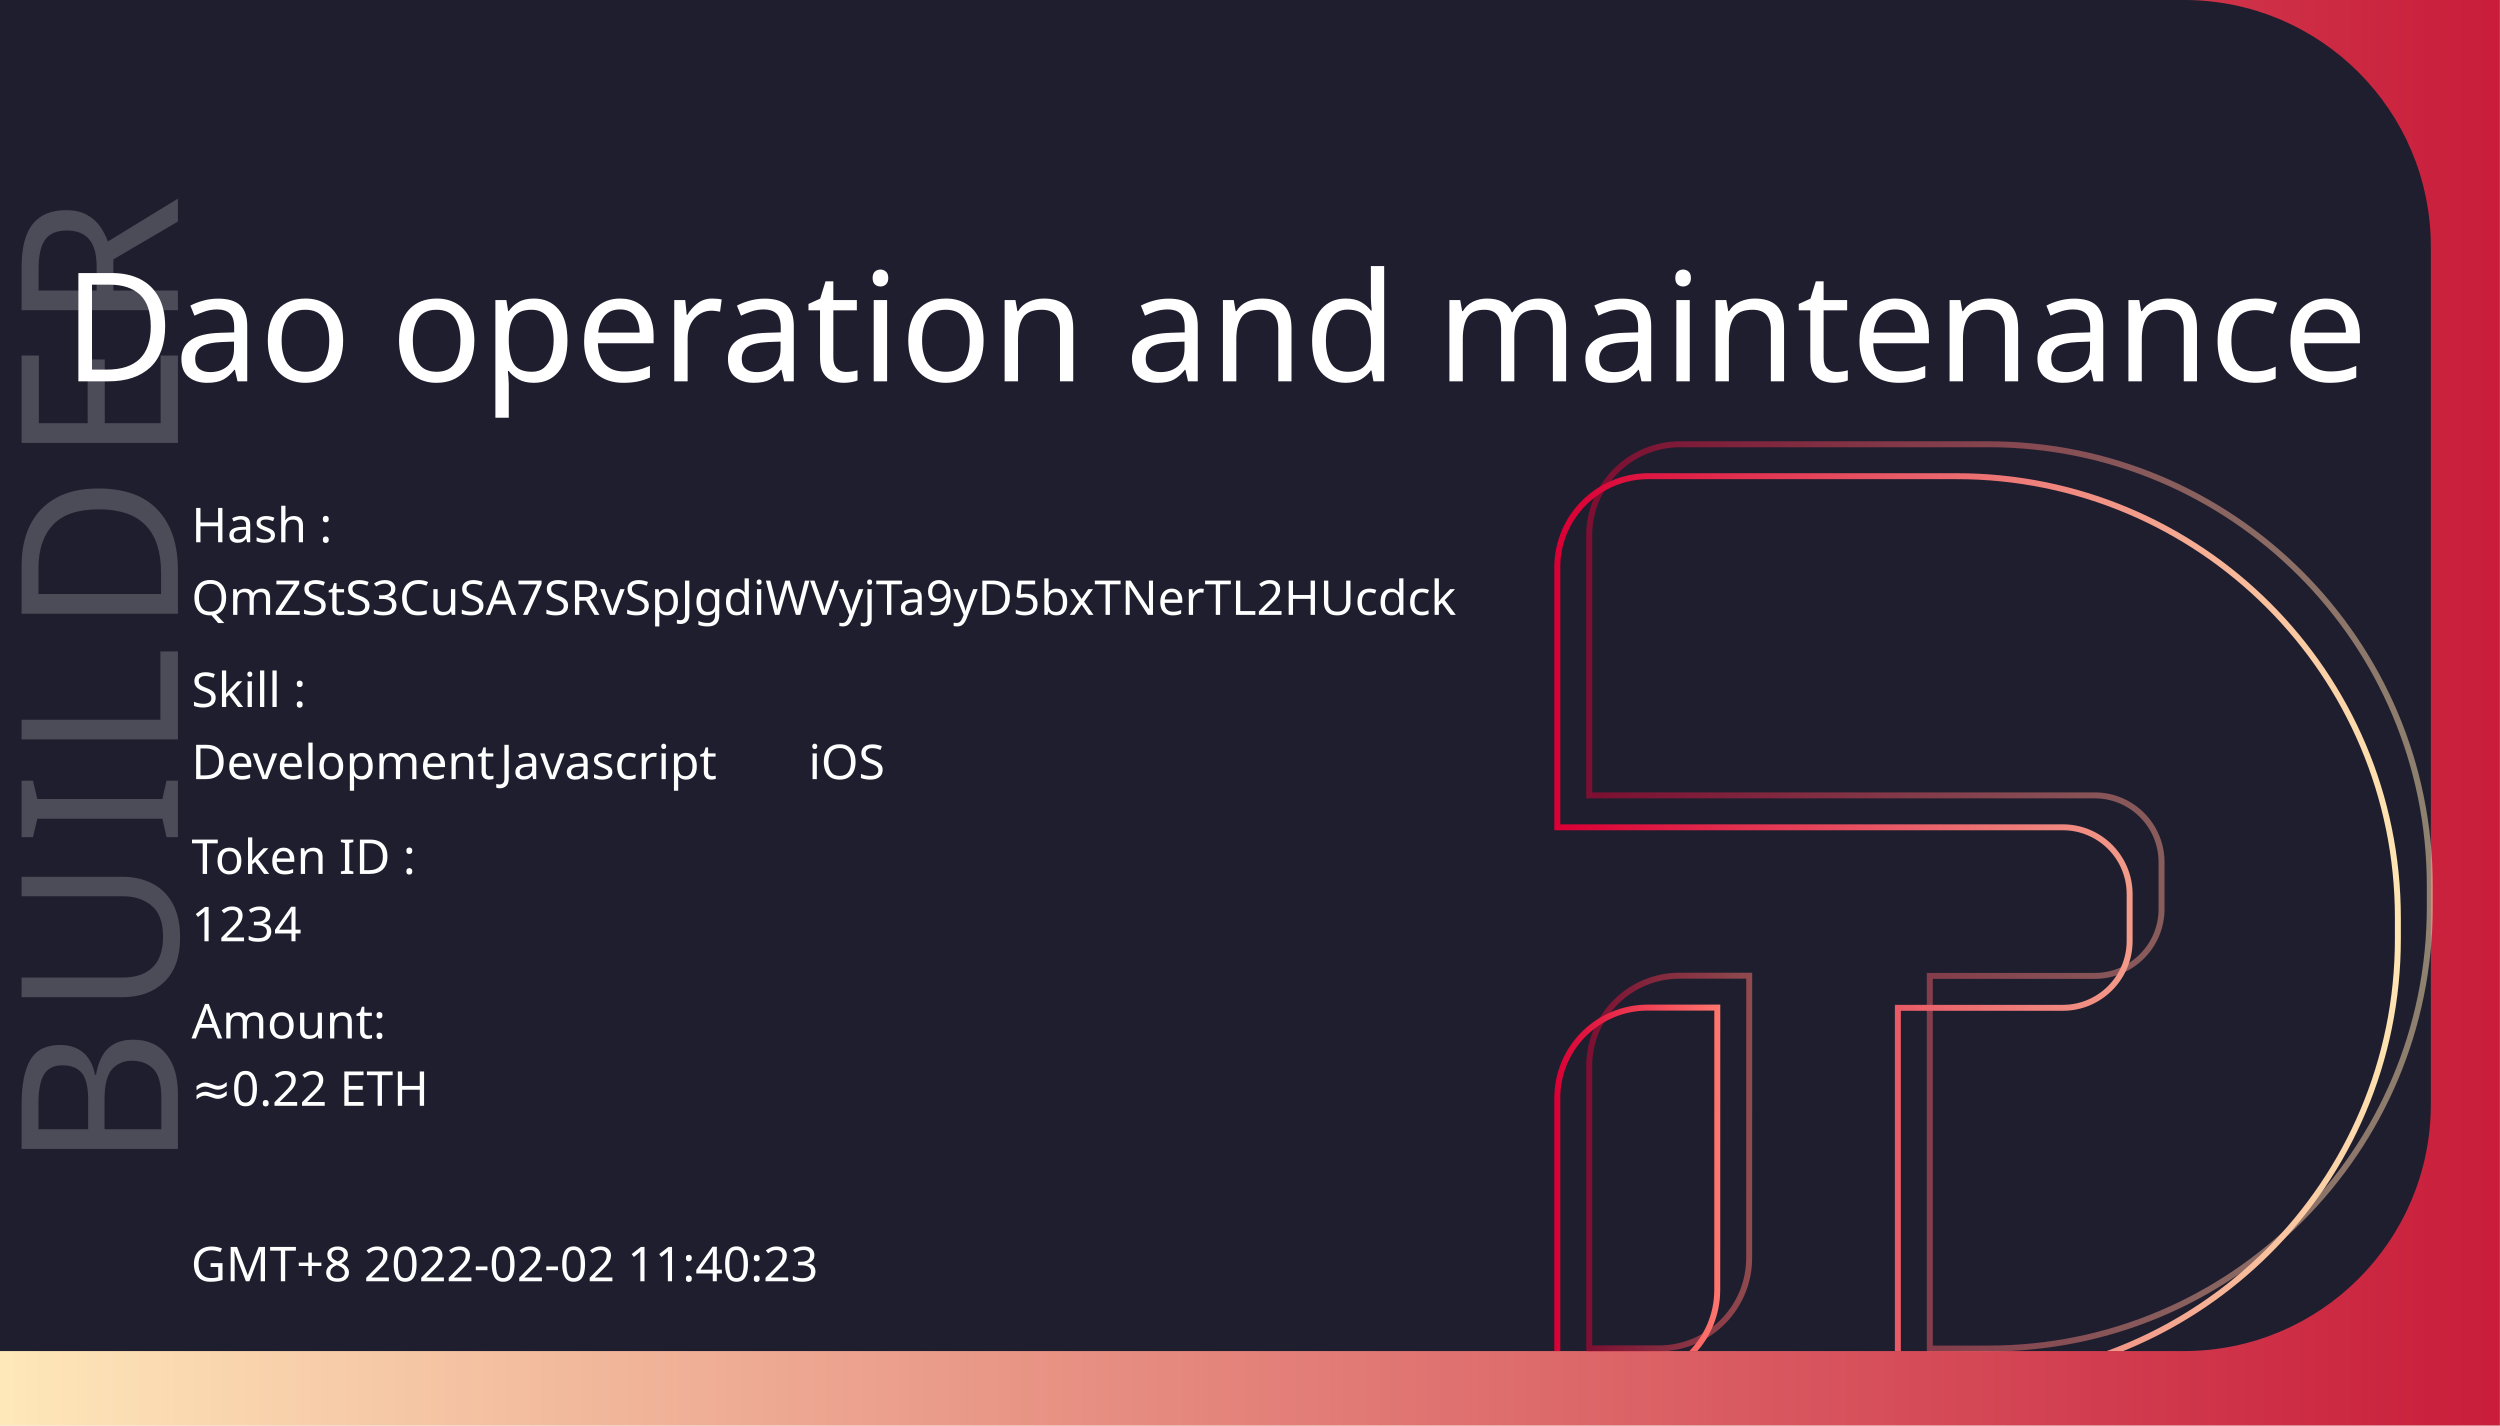
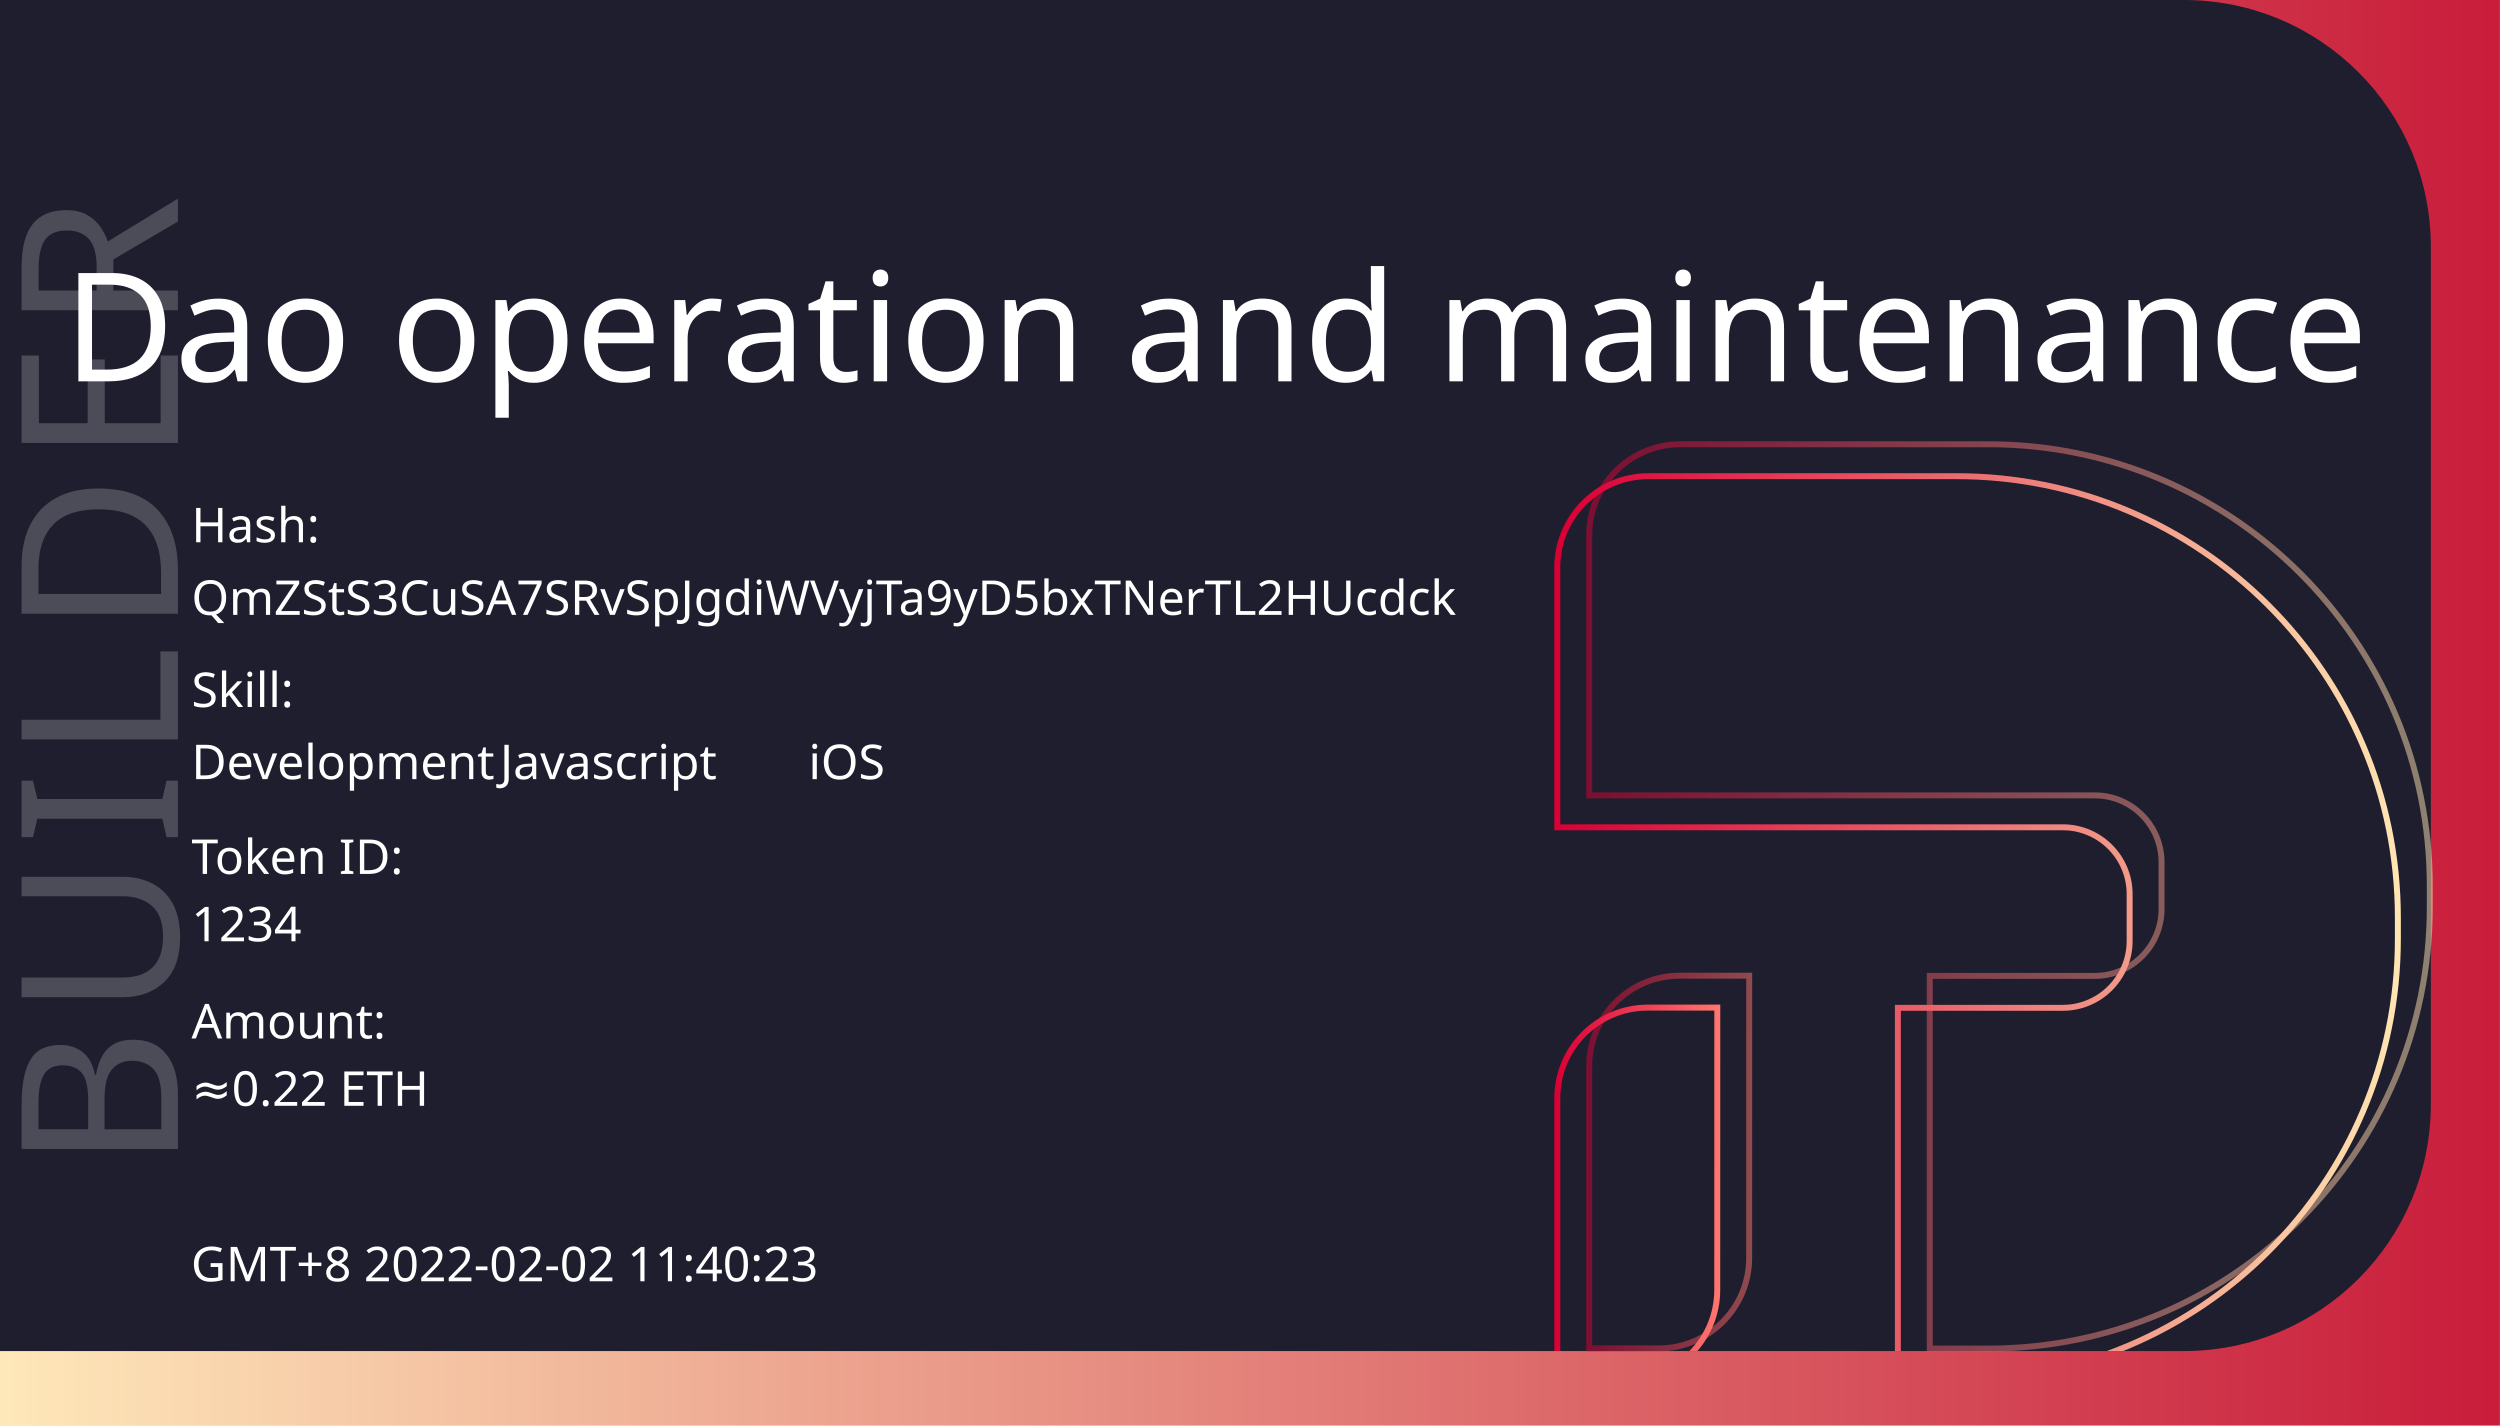
<svg xmlns="http://www.w3.org/2000/svg" xmlns:xlink="http://www.w3.org/1999/xlink" id="l1" data-name="L1" viewBox="0 0 470 268">
  <defs>
    <linearGradient id="a4" x1="1.42" y1="134" x2="468.44" y2="134" gradientUnits="userSpaceOnUse">
      <stop offset="0" stop-color="#fee7b9" />
      <stop offset="1" stop-color="#c91d3b" />
    </linearGradient>
    <linearGradient id="b3" x1="298.21" y1="218.48" x2="329.4" y2="218.48" gradientUnits="userSpaceOnUse">
      <stop offset=".01" stop-color="#da0035" />
      <stop offset=".99" stop-color="#ff766e" />
      <stop offset="1" stop-color="#ff776f" />
    </linearGradient>
    <linearGradient id="b4" x1="298.21" y1="168.51" x2="457.31" y2="168.51" gradientUnits="userSpaceOnUse">
      <stop offset=".01" stop-color="#da0035" />
      <stop offset=".52" stop-color="#ed7575" />
      <stop offset="1" stop-color="#ffe6b2" />
    </linearGradient>
    <linearGradient id="b6" x1="292.21" y1="224.48" x2="323.4" y2="224.48" xlink:href="#b3" />
    <linearGradient id="b5" x1="292.21" y1="174.51" x2="451.31" y2="174.51" xlink:href="#b4" />
    <clipPath id="clip-path">
      <path d="M0 0h410.59A46.41 46.41 0 0 1 457 46.41v161.18A46.41 46.41 0 0 1 410.59 254H0V0Z" style="fill:none" />
    </clipPath>
    <style>
      .c6,.c7{fill:#fff;font-size:9.04px}.c6{font-family:PingFangSC-Light,PingFang SC}.c7{font-family:PingFangSC-Medium,PingFang SC}.c11{clip-path:url(#clip-path)}
    </style>
  </defs>
  <path style="fill:url(#a4)" d="M-.01 0h469.99v268H-.01z" />
  <path d="M410.59 254H0V0h410.59A46.41 46.41 0 0 1 457 46.41v161.18A46.41 46.41 0 0 1 410.59 254Z" style="fill:#1f1e2e" />
  <text transform="rotate(-90 126.725 93.275)" style="font-family:PingFangSC-Semibold,PingFang SC;fill:#fff;opacity:.2;font-size:41.17px;letter-spacing:.05em">BUILDER</text>
  <text transform="translate(11.97 71.69)" style="font-size:28.52px;font-family:PingFangSC-Semibold,PingFang SC;fill:#fff">Dao operation and maintenance</text>
-   <text class="c6" transform="translate(36 132.92)">Skill :</text>
+   <text class="c6" transform="translate(36 132.92)">Skill:</text>
  <text class="c7" transform="translate(36 146.48)">Development</text>
  <text class="c7" transform="translate(94 146.48)">Javascript</text>
  <text class="c7" transform="translate(152 146.48)">iOS</text>
-   <text class="c6" transform="translate(36 164.3)">Token ID :</text>
+   <text class="c6" transform="translate(36 164.3)">Token ID:</text>
  <text class="c7" transform="translate(36 176.96)">1234</text>
-   <text class="c6" transform="translate(36 101.95)">Hash :</text>
+   <text class="c6" transform="translate(36 101.95)">Hash:</text>
  <text class="c7" transform="translate(36 115.6)">QmZStS3CuSA7SRvSpJgdiWVyjTa9yD5bxTNerTL2HUcdck</text>
  <text class="c6" transform="translate(36 195.23)">Amount:</text>
  <text class="c7" transform="translate(36 207.89)">≈0.22 ETH</text>
  <g style="opacity:.5">
    <path d="M328.84 236.5a17 17 0 0 1-17 17h-13.07v-53.07a17 17 0 0 1 17-17h13.08Z" style="stroke:url(#b3);stroke-miterlimit:10;stroke-width:1.12px;fill:none" />
    <path d="M373.76 83.52h-57.85a17.14 17.14 0 0 0-17.14 17.14v48.87h95.03a12.57 12.57 0 0 1 12.57 12.57v8.8a12.57 12.57 0 0 1-12.57 12.57h-31v70.06h11a83 83 0 0 0 83-83v-4a83 83 0 0 0-83.04-83.01Z" style="stroke:url(#b4);stroke-miterlimit:10;stroke-width:1.12px;fill:none" />
  </g>
  <path d="M322.84 242.5a17 17 0 0 1-17 17h-13.07v-53.07a17 17 0 0 1 17-17h13.08Z" style="stroke:url(#b6);stroke-miterlimit:10;stroke-width:1.12px;fill:none" class="c11" />
  <path d="M367.76 89.52h-57.85a17.14 17.14 0 0 0-17.14 17.14v48.87h95.03a12.57 12.57 0 0 1 12.57 12.57v8.8a12.57 12.57 0 0 1-12.57 12.57h-31v70.06h11a83 83 0 0 0 83-83v-4a83 83 0 0 0-83.04-83.01Z" style="stroke:url(#b5);stroke-miterlimit:10;stroke-width:1.12px;fill:none" class="c11" />
  <text class="c6" transform="translate(35.91 240.88)">GMT+8 2022-02-02 11:40:23</text>
</svg>
